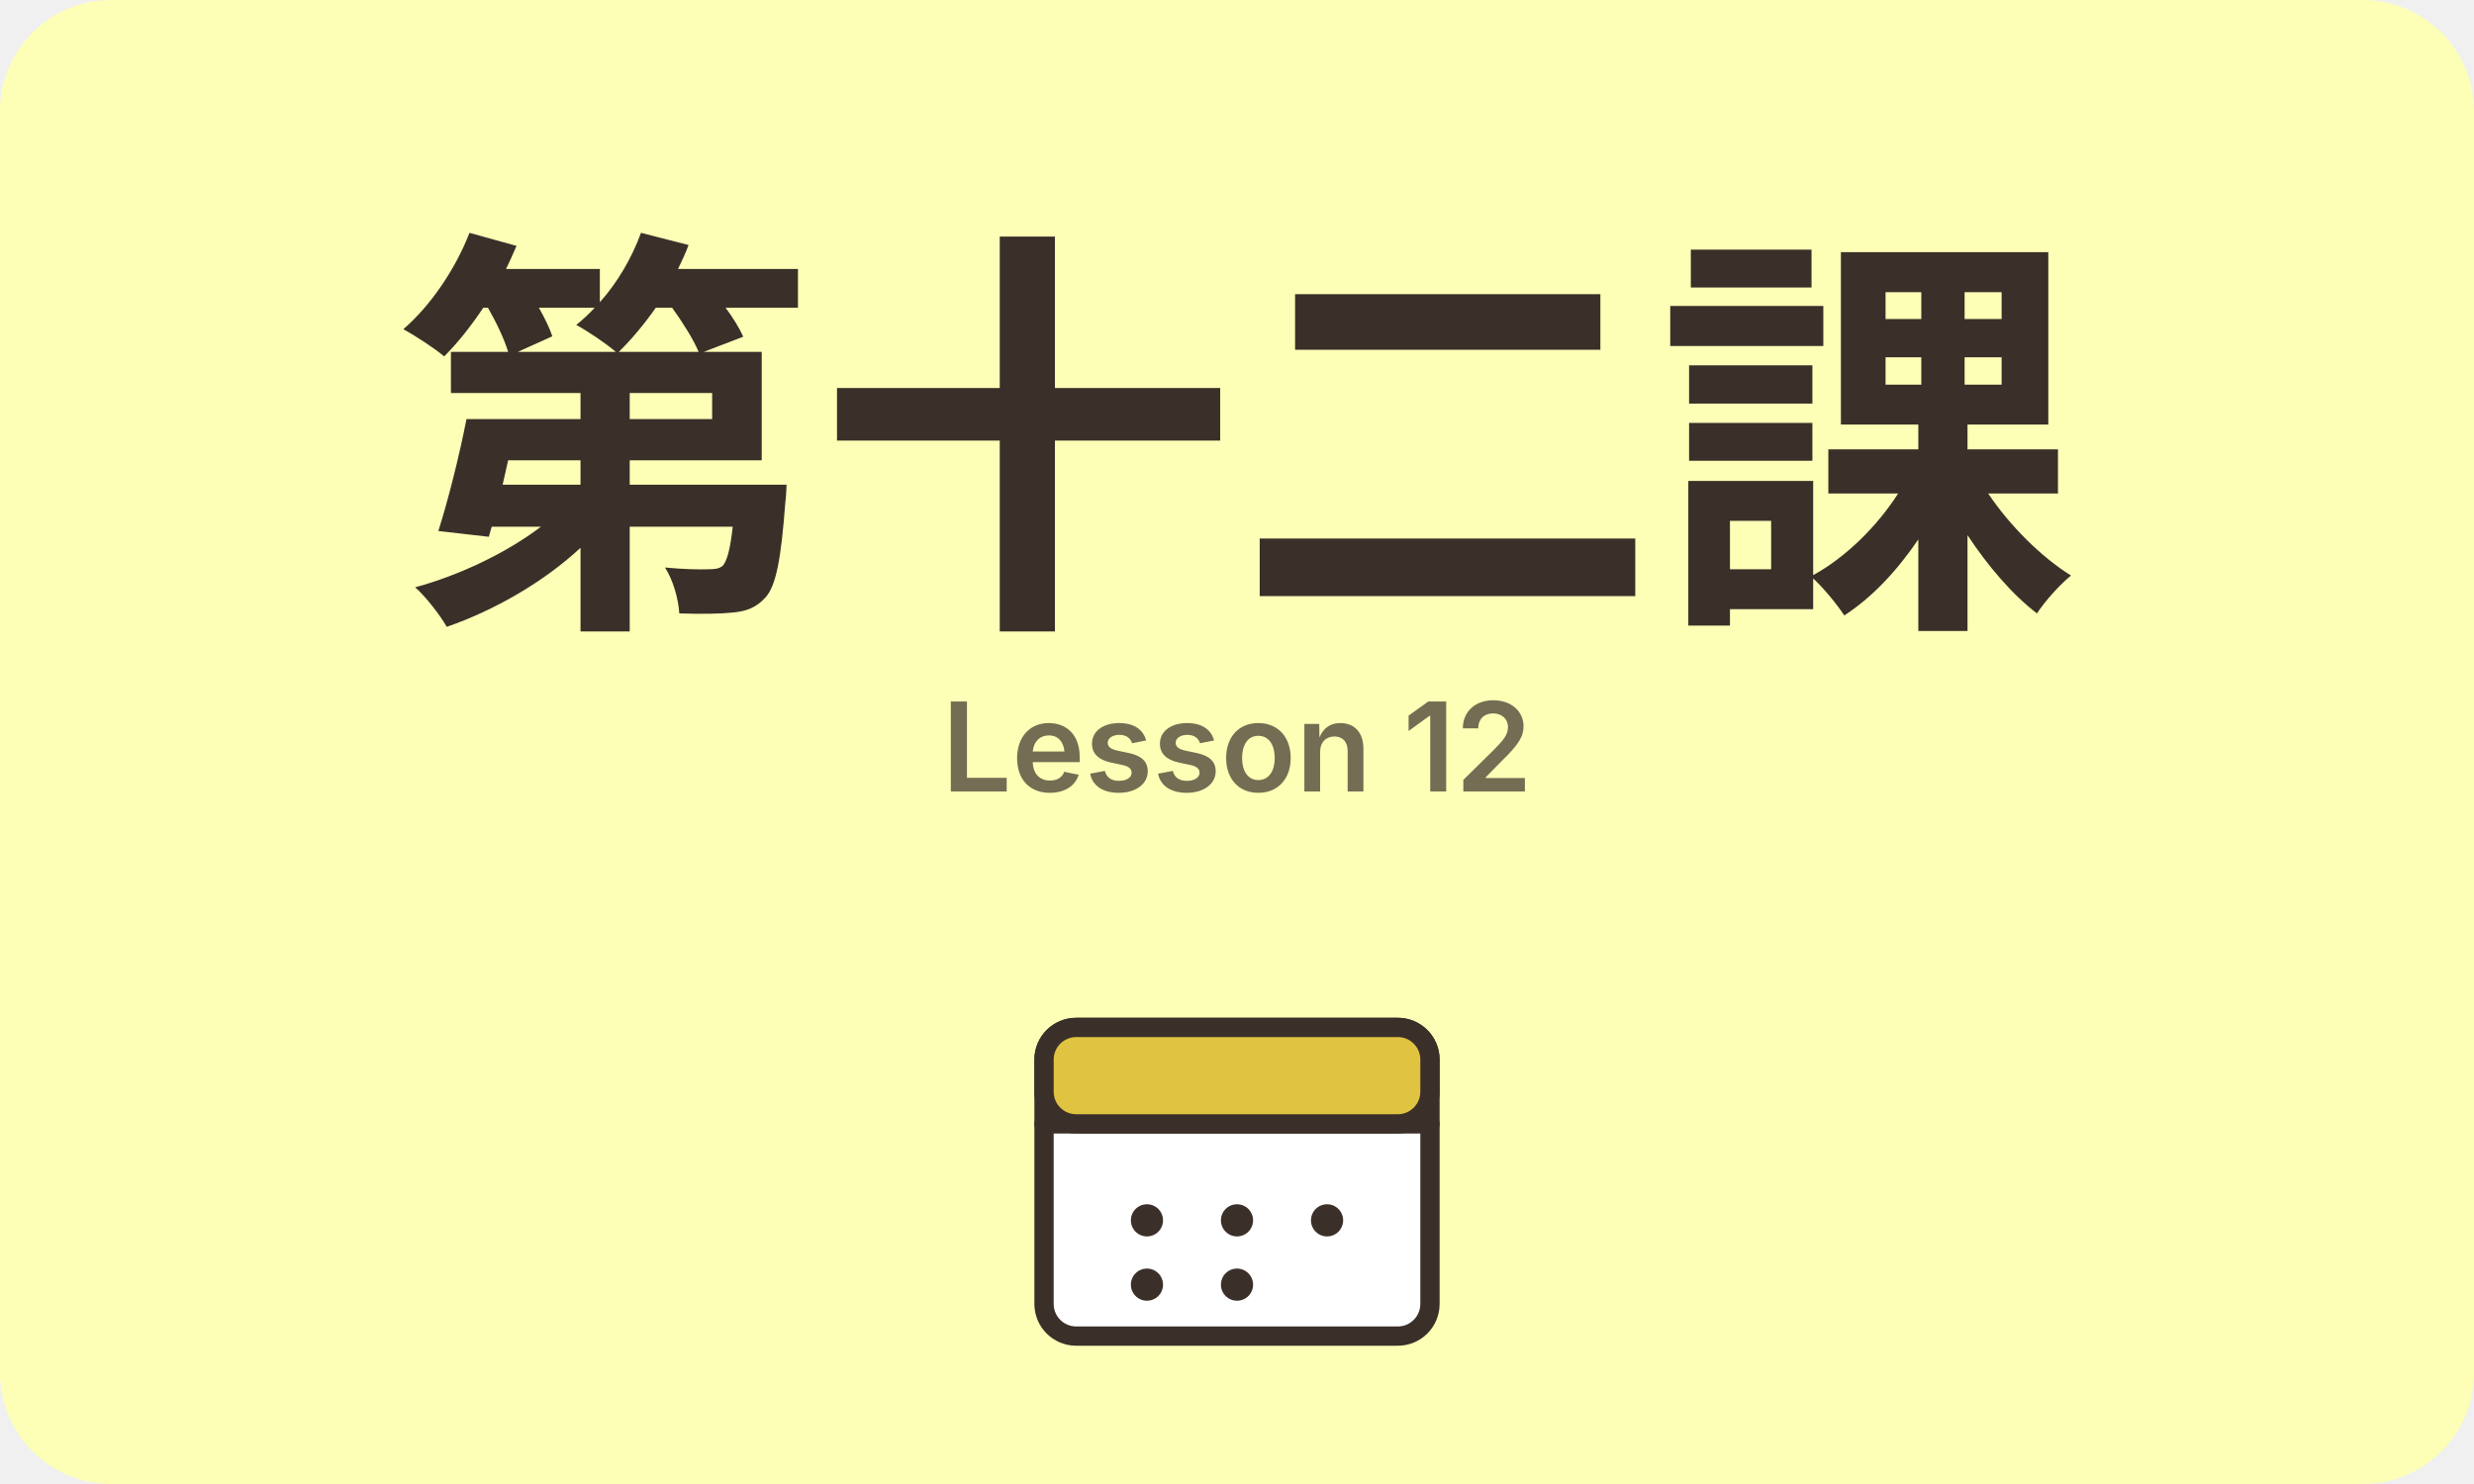
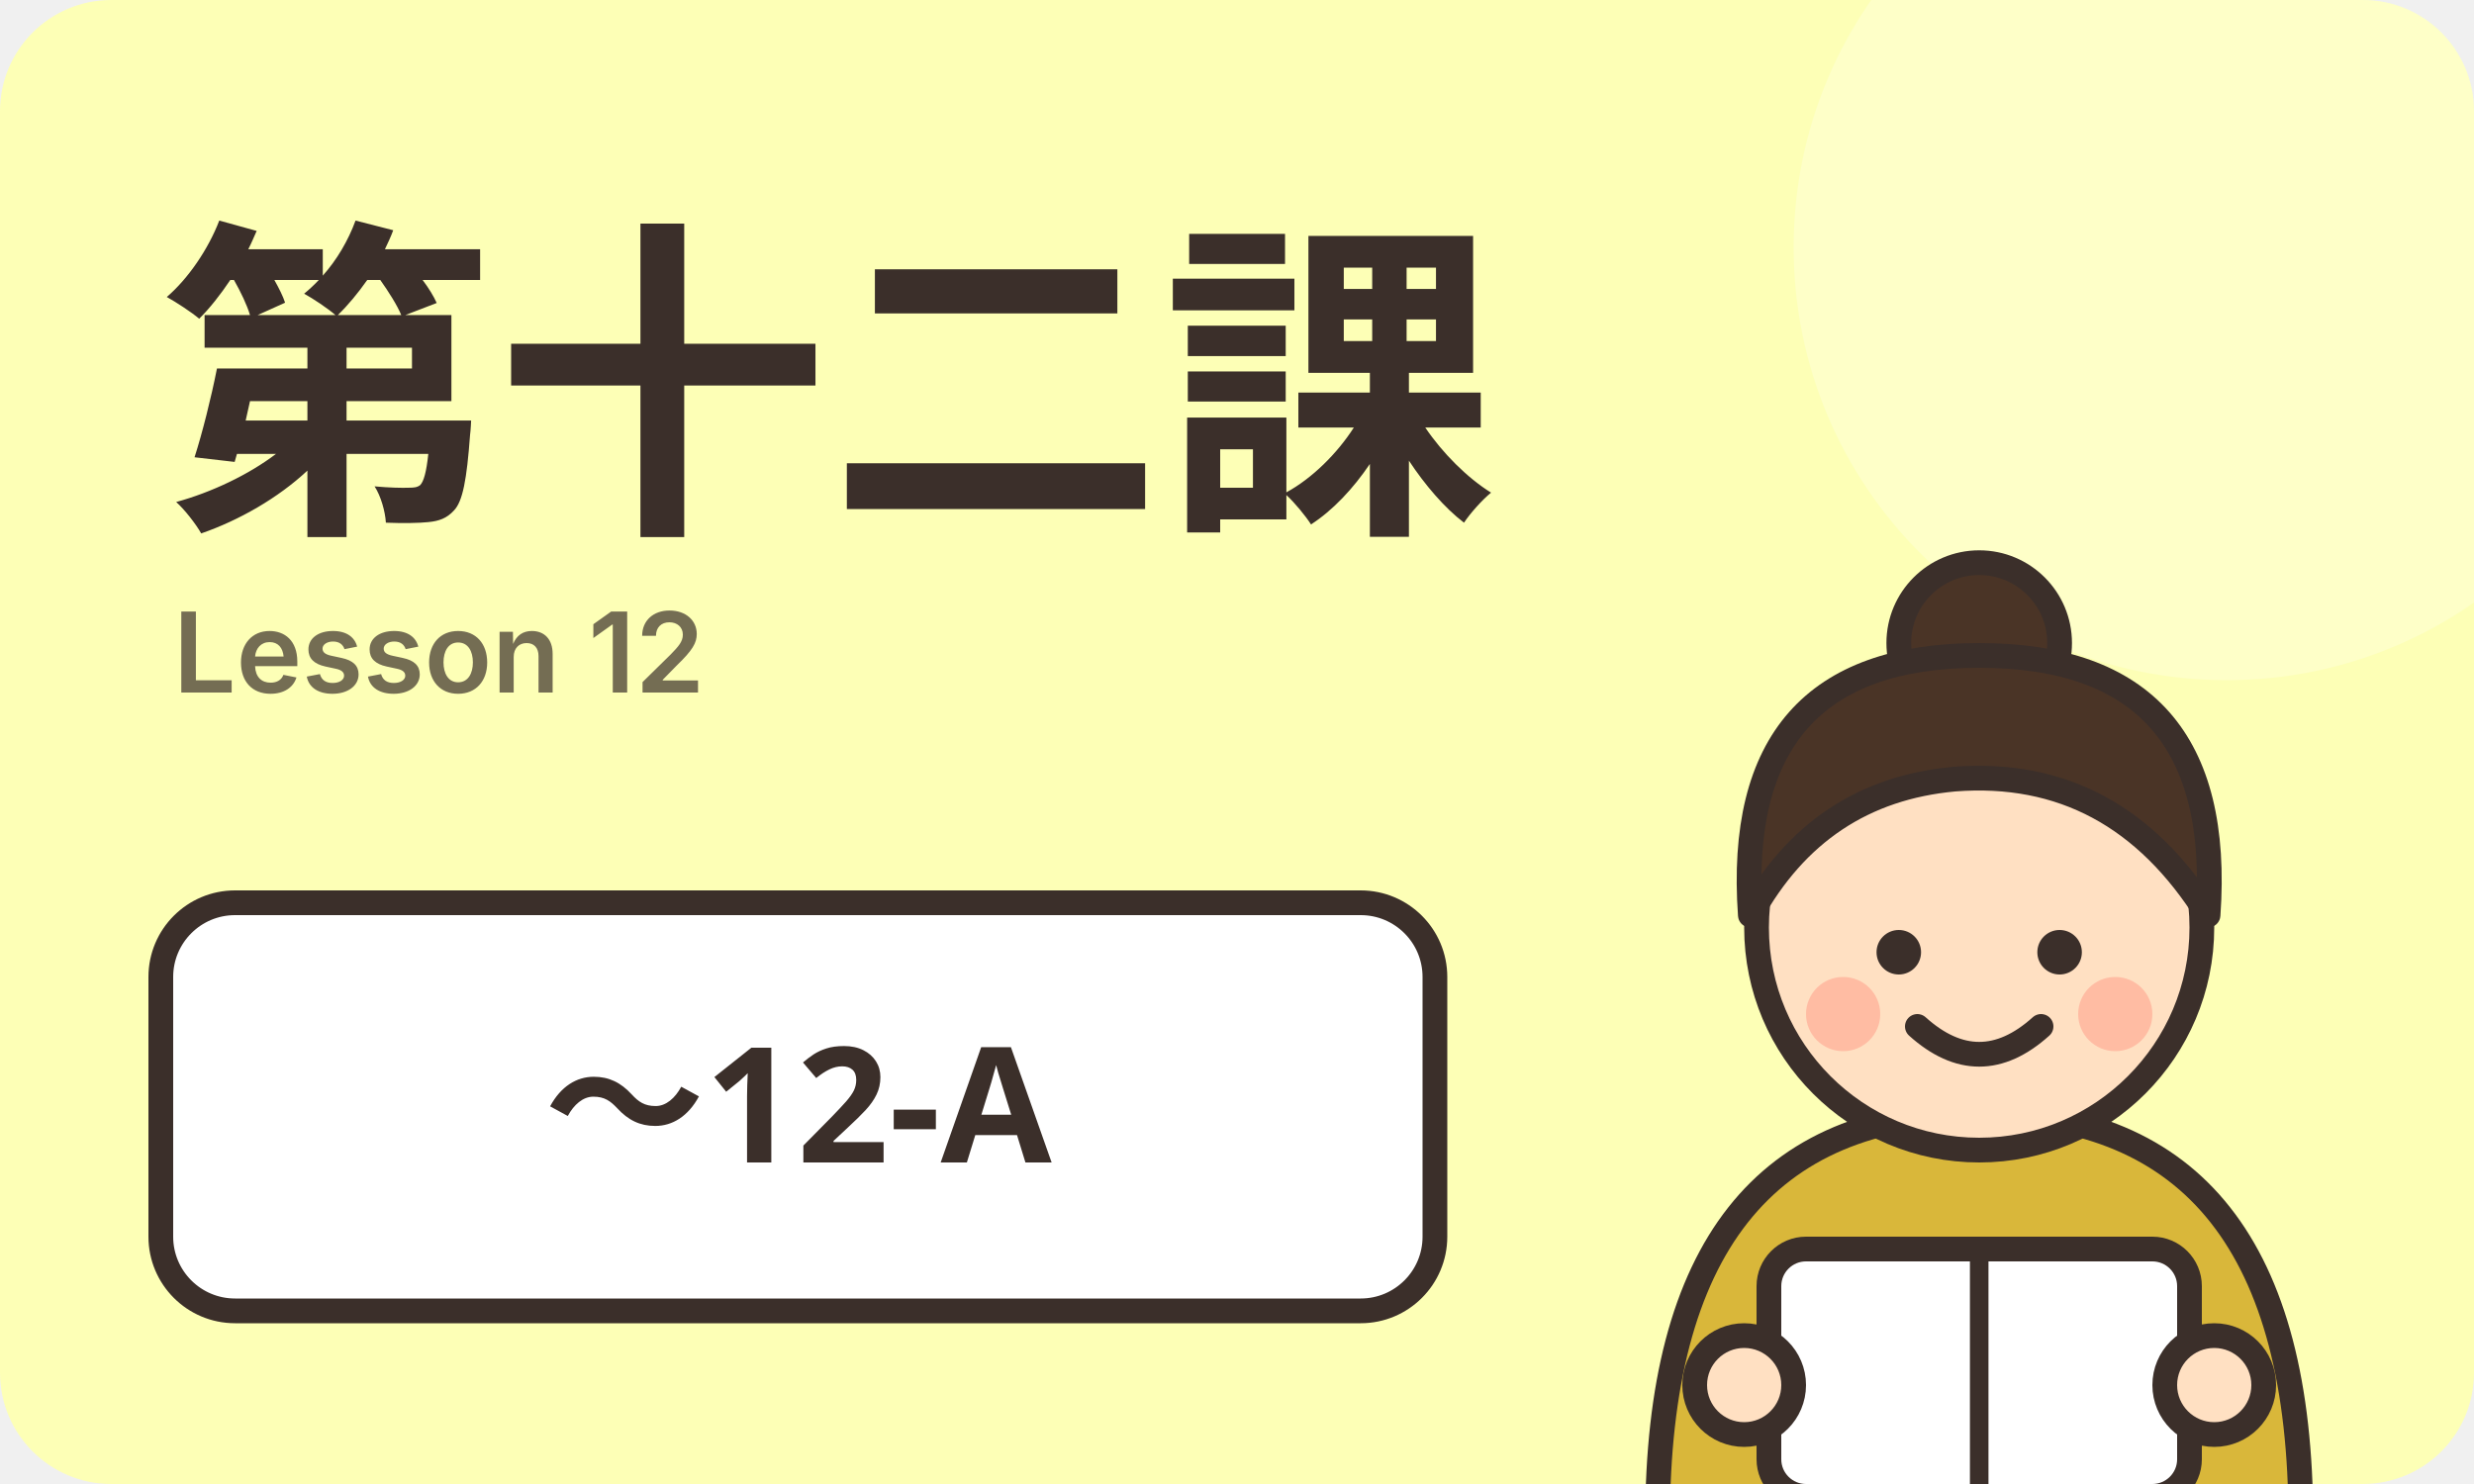
<svg xmlns="http://www.w3.org/2000/svg" viewBox="0 0 400 240" role="img" aria-label="Lesson 12">
-   <rect width="400" height="240" rx="18" fill="#FDFFB6" />
-   <text x="200" y="96" text-anchor="middle" font-size="68" font-weight="700" font-family="Noto Sans JP, Hiragino Sans, sans-serif" fill="#3b2f2a">第十二課</text>
-   <text x="200" y="128" text-anchor="middle" font-size="20" font-weight="600" font-family="Inter, sans-serif" fill="#3b2f2a" opacity=".7">Lesson 12</text>
-   <g transform="translate(200 188) scale(.52) translate(-200 -278)">
-     <rect x="140" y="236" width="120" height="96" rx="10" fill="#fff" stroke="#3b2f2a" stroke-width="6" stroke-linejoin="round" stroke-linecap="round" />
-     <path d="M140 266H260" fill="none" stroke="#3b2f2a" stroke-width="6" stroke-linejoin="round" stroke-linecap="round" />
-     <rect x="140" y="236" width="120" height="30" rx="10" fill="#E0C341" stroke="#3b2f2a" stroke-width="6" stroke-linejoin="round" stroke-linecap="round" />
-     <circle cx="172" cy="296" r="5" fill="#3b2f2a" />
-     <circle cx="200" cy="296" r="5" fill="#3b2f2a" />
-     <circle cx="228" cy="296" r="5" fill="#3b2f2a" />
-     <circle cx="172" cy="316" r="5" fill="#3b2f2a" />
-     <circle cx="200" cy="316" r="5" fill="#3b2f2a" />
+   <defs>
+     <clipPath id="c">
+       <rect width="400" height="240" rx="18" />
+     </clipPath>
+   </defs>
+   <g clip-path="url(#c)">
+     <rect width="400" height="240" fill="#FDFFB6" />
+     <circle cx="360" cy="40" r="70" fill="#fff" opacity=".25" />
+     <text x="26" y="82" font-size="54" font-weight="700" font-family="Noto Sans JP, Hiragino Sans, Yu Gothic, sans-serif" fill="#3b2f2a">第十二課</text>
+     <text x="28" y="112" font-size="18" font-weight="600" font-family="Inter, sans-serif" fill="#3b2f2a" opacity=".7">Lesson 12</text>
+     <rect x="26" y="146" width="206" height="66" rx="12" fill="#fff" stroke="#3b2f2a" stroke-width="4" />
+     <text x="129" y="188" text-anchor="middle" font-size="26" font-weight="700" font-family="Noto Sans JP, Hiragino Sans, Yu Gothic, sans-serif" fill="#3b2f2a">〜12-A</text>
+     <g transform="translate(320 150)">
+       <path d="M-52 96Q-52 30 0 30Q52 30 52 96Z" fill="#D9B73A" stroke="#3b2f2a" stroke-width="4" stroke-linejoin="round" />
+       <circle r="36" fill="#FFE0C2" stroke="#3b2f2a" stroke-width="4" />
+       <circle cx="0" cy="-46" r="13" fill="#4a3426" stroke="#3b2f2a" stroke-width="4" />
+       <path d="M-37 -2Q-40 -44 0 -44Q40 -44 37 -2Q22 -26 -4 -24Q-26 -22 -37 -2Z" fill="#4a3426" stroke="#3b2f2a" stroke-width="4" stroke-linejoin="round" />
+       <circle cx="-13" cy="4" r="3.6" fill="#3b2f2a" />
+       <circle cx="13" cy="4" r="3.6" fill="#3b2f2a" />
+       <circle cx="-22" cy="14" r="6" fill="#FF9E8A" opacity=".55" />
+       <circle cx="22" cy="14" r="6" fill="#FF9E8A" opacity=".55" />
+       <path d="M-10 16Q0 25 10 16" fill="none" stroke="#3b2f2a" stroke-width="4" stroke-linecap="round" />
+       <rect x="-34" y="52" width="68" height="40" rx="6" fill="#fff" stroke="#3b2f2a" stroke-width="4" />
+       <path d="M0 52V92" stroke="#3b2f2a" stroke-width="3" />
+       <circle cx="-38" cy="74" r="8" fill="#FFE0C2" stroke="#3b2f2a" stroke-width="4" />
+       <circle cx="38" cy="74" r="8" fill="#FFE0C2" stroke="#3b2f2a" stroke-width="4" />
+     </g>
  </g>
</svg>
